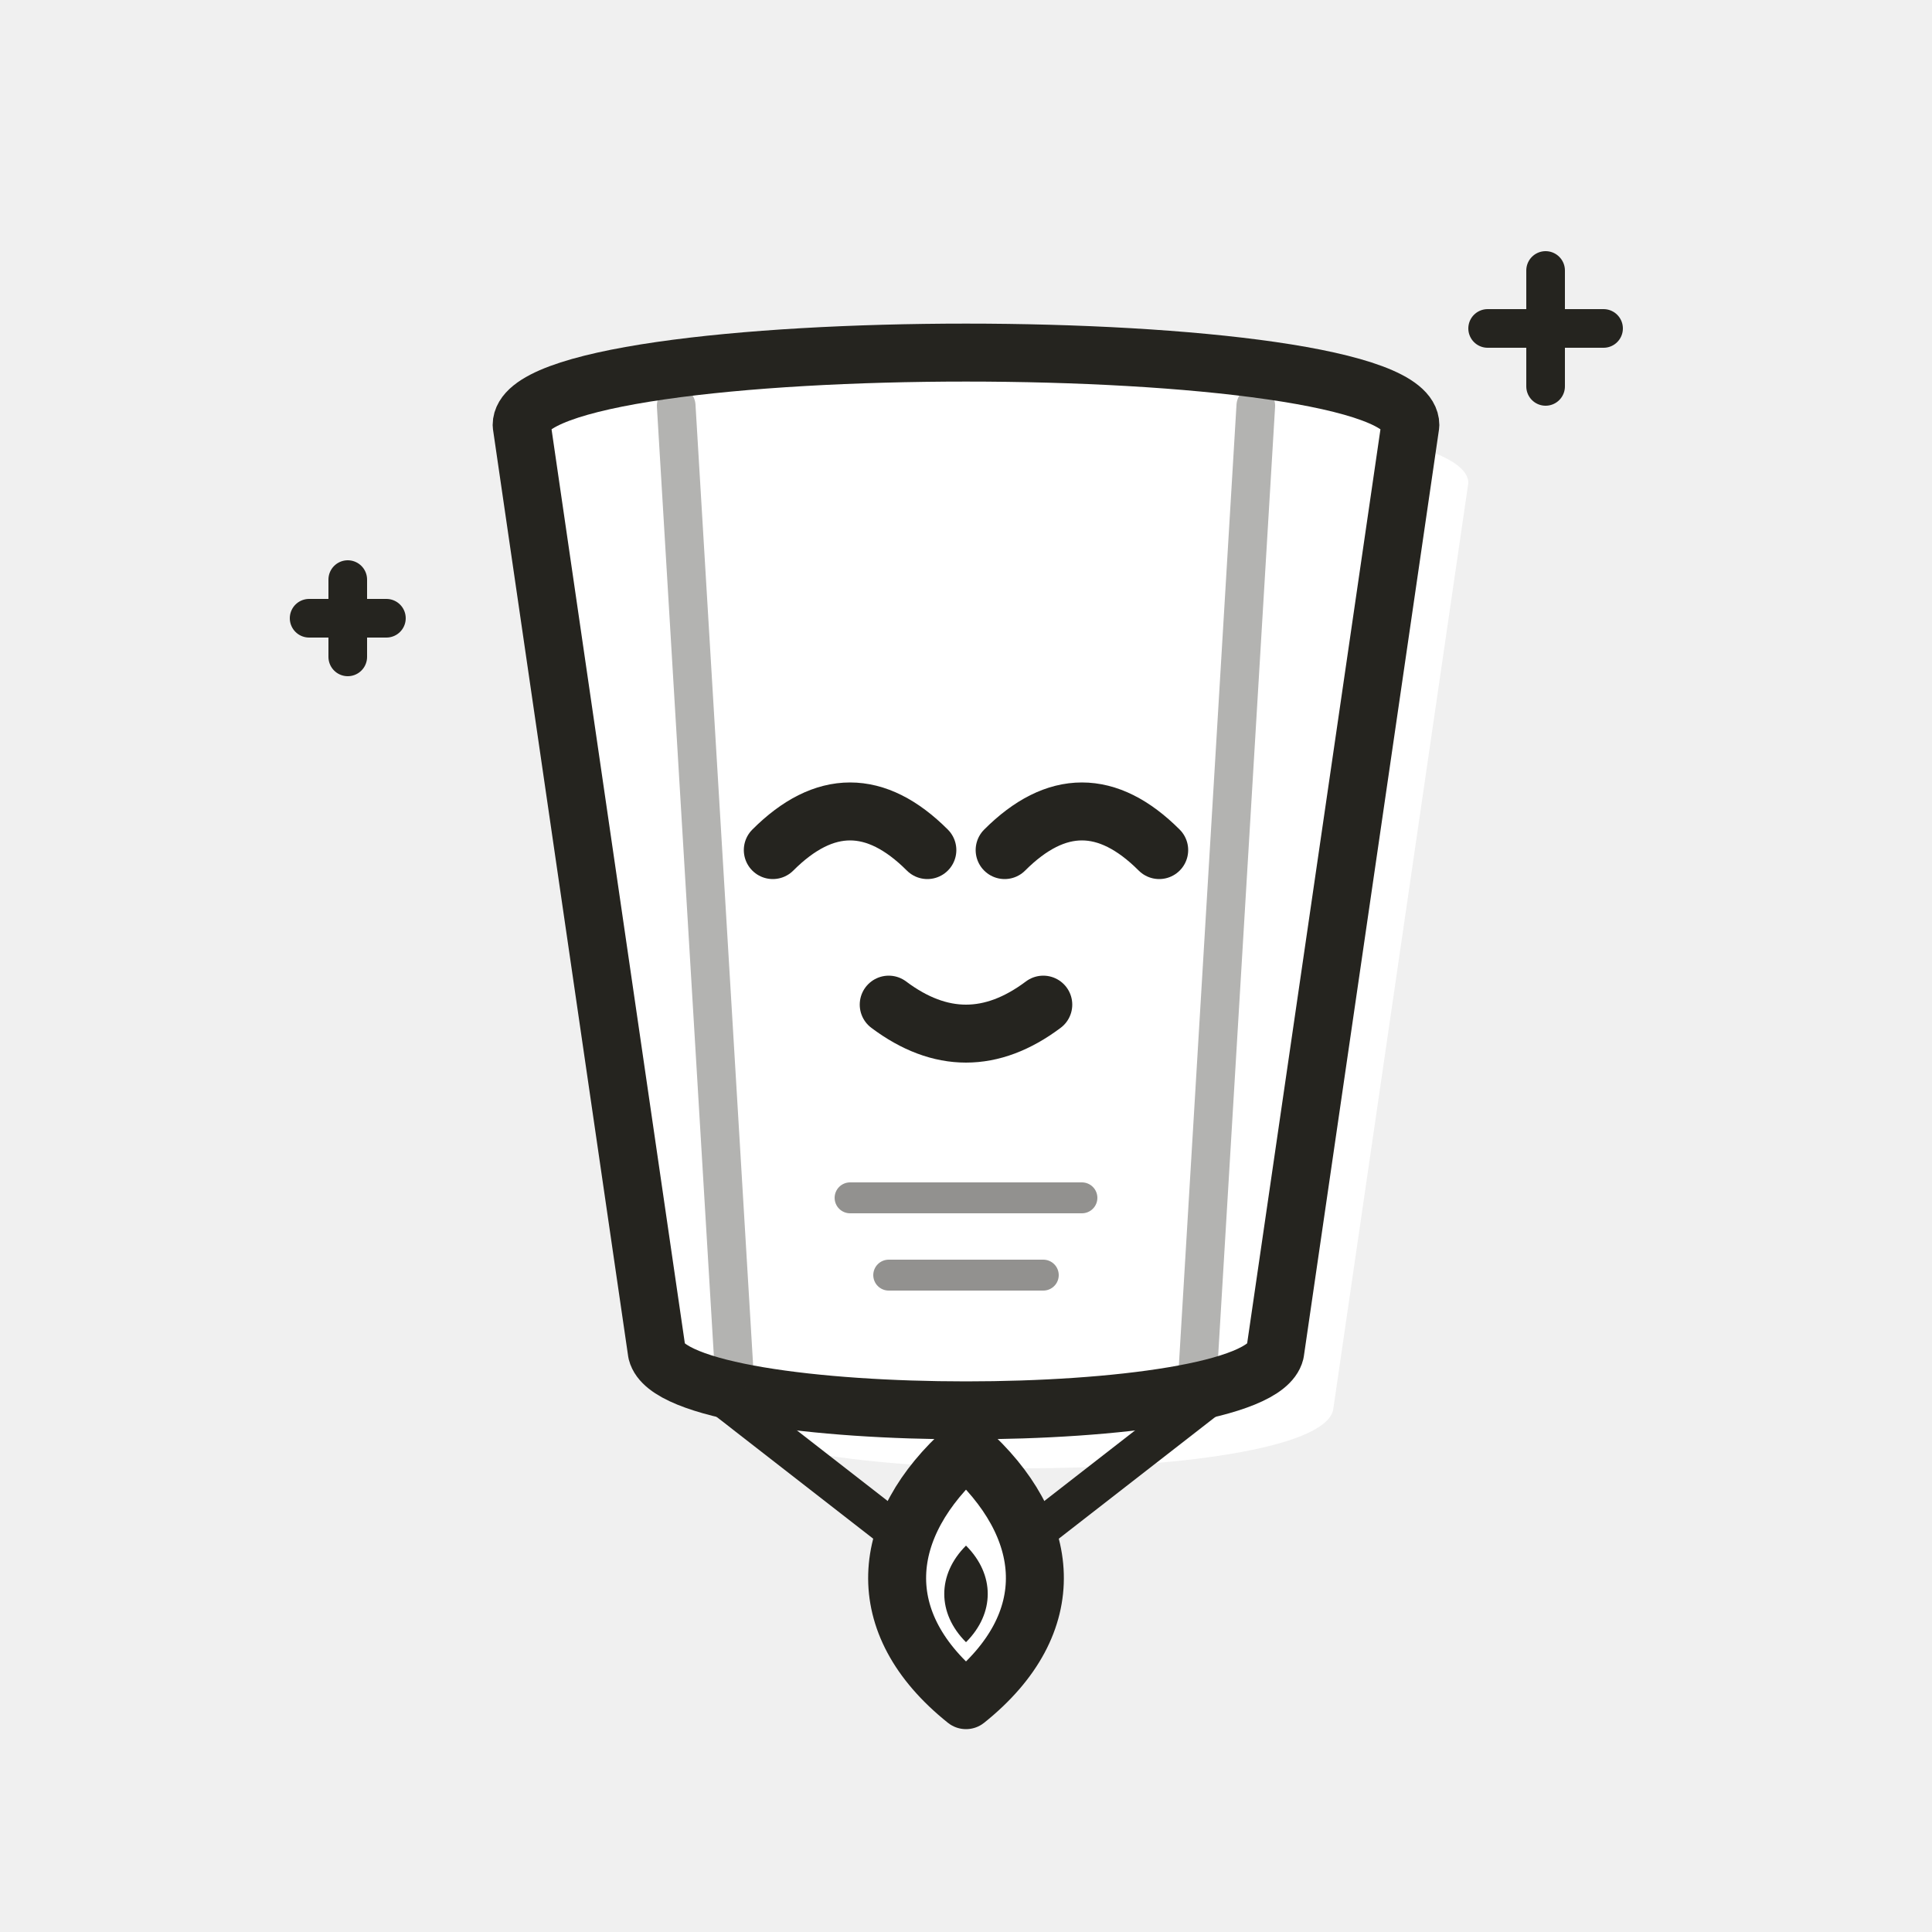
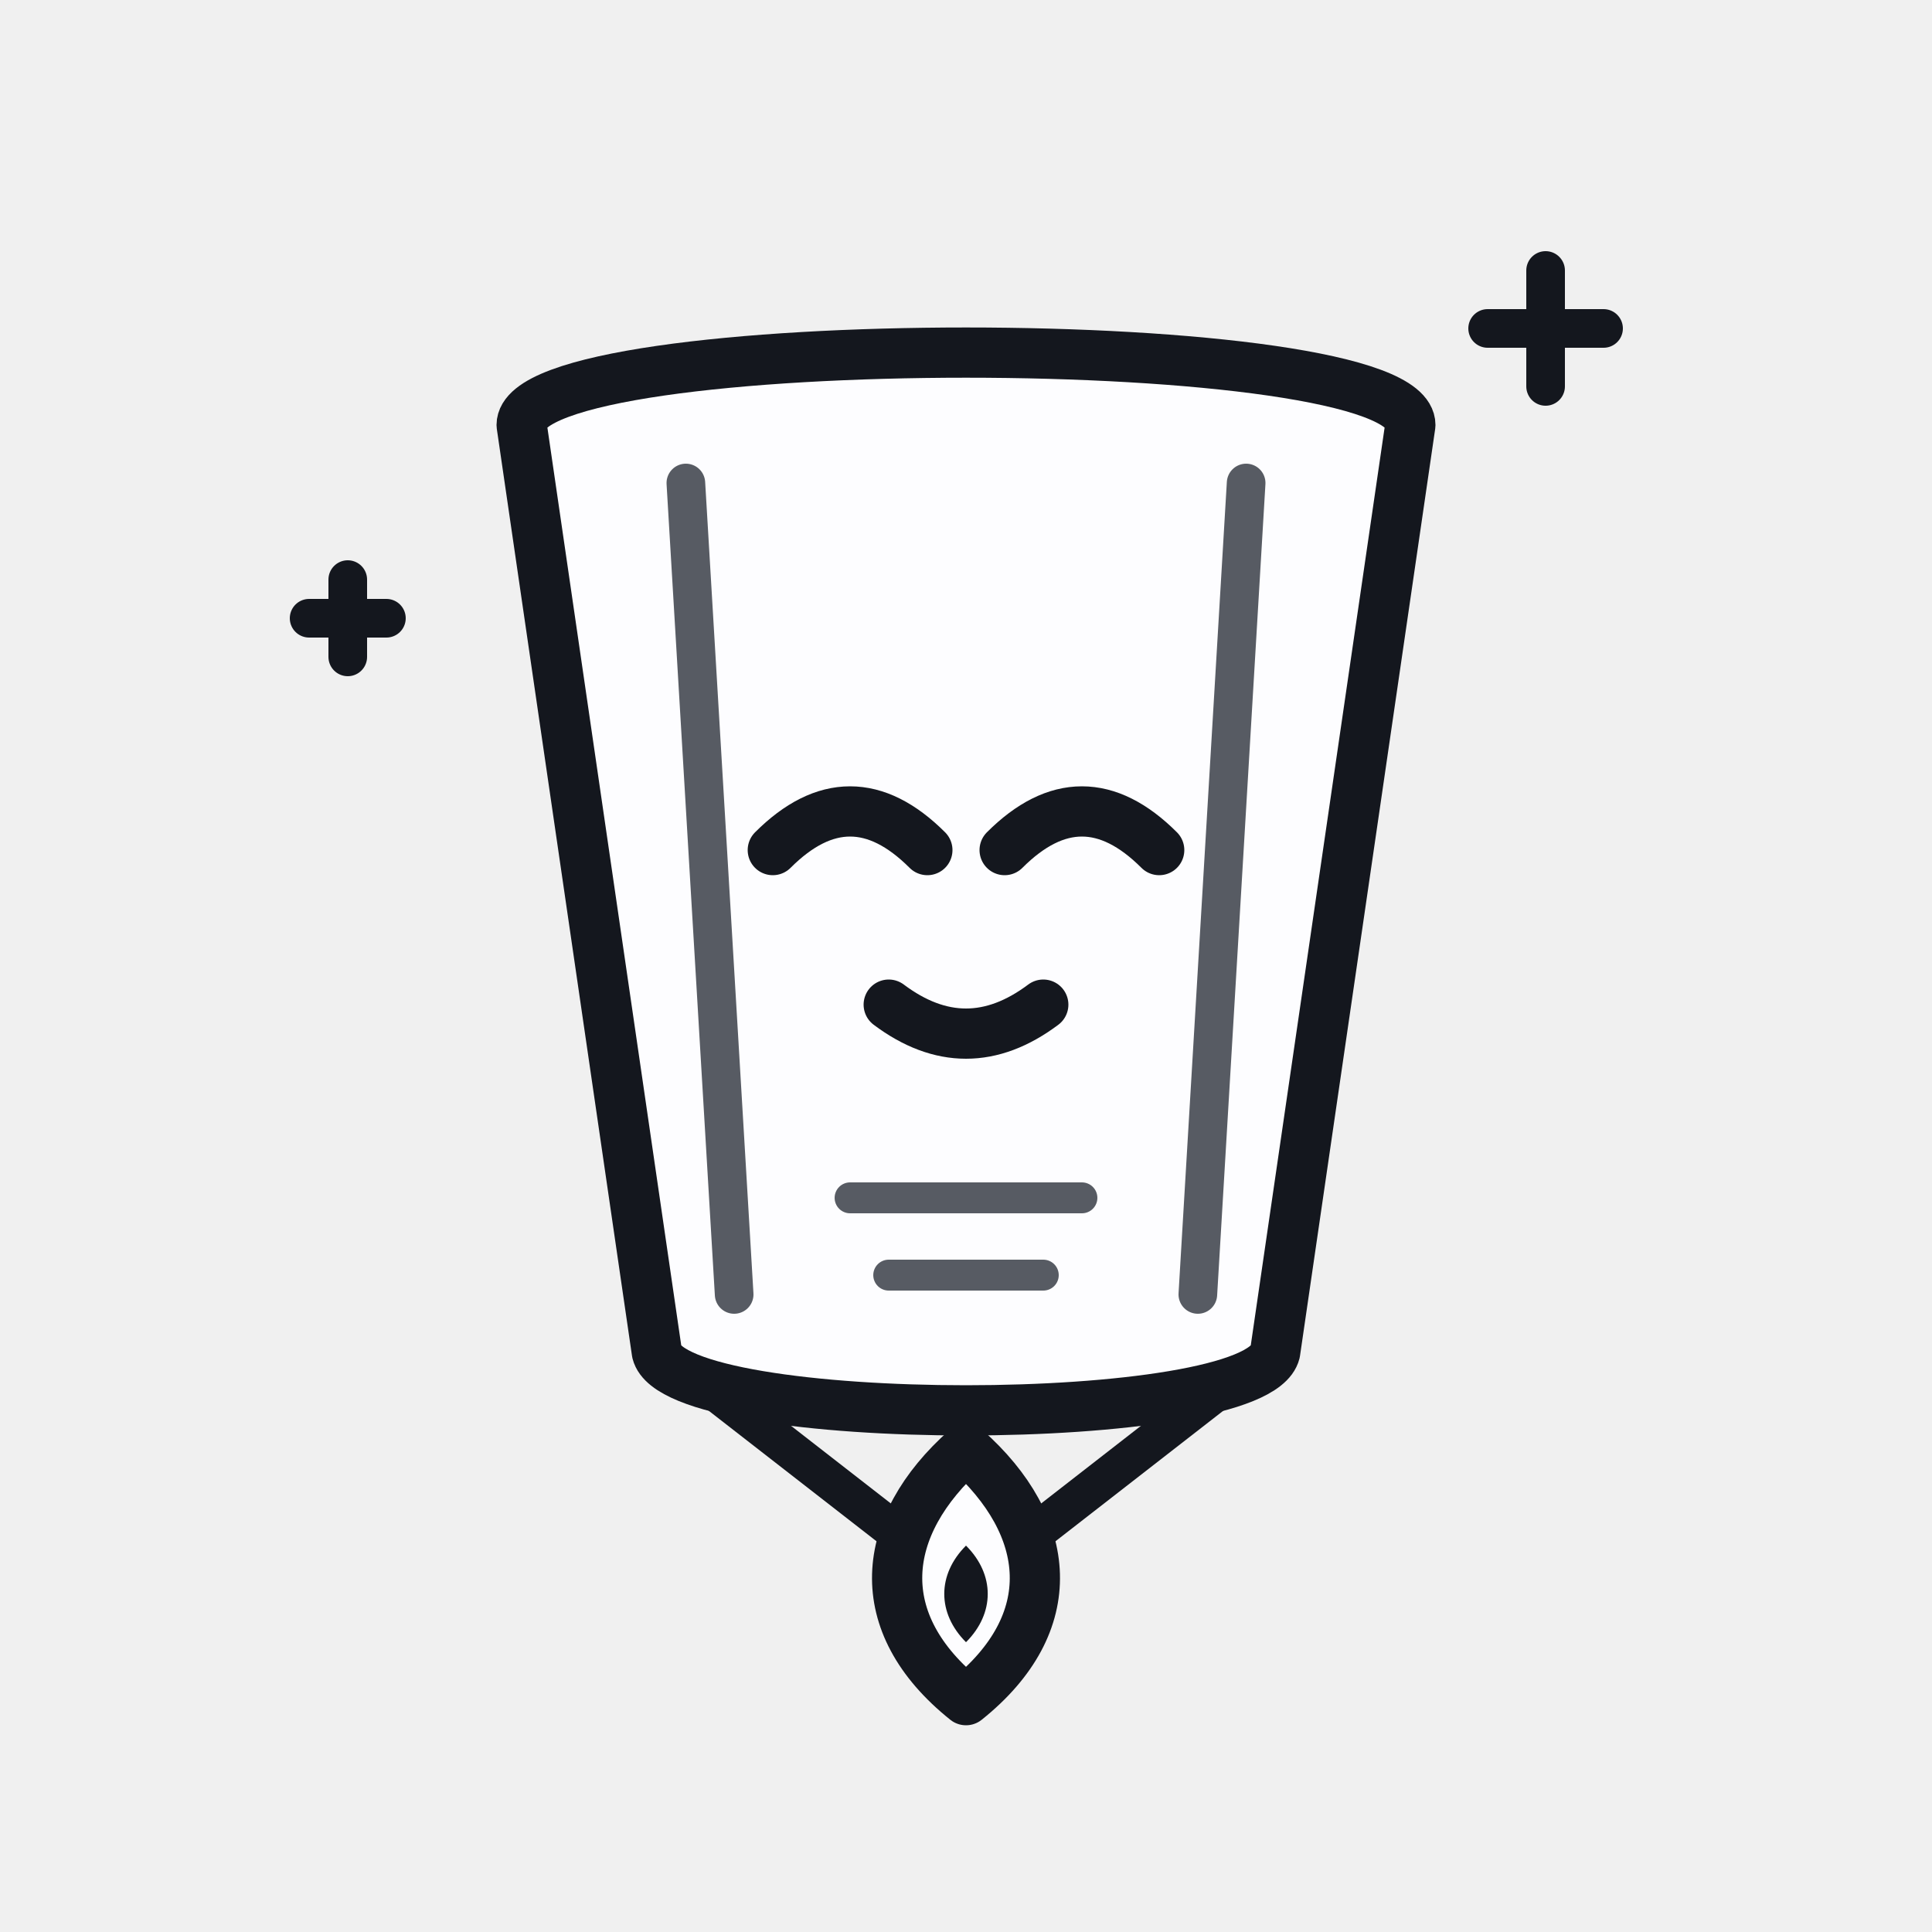
<svg xmlns="http://www.w3.org/2000/svg" viewBox="0 0 100 100">
-   <g stroke="#25241F" stroke-width="3" stroke-linecap="round" stroke-linejoin="round" fill="none">
-     <path transform="translate(3 3)" d="M27 22 C27 17 73 17 73 22 L66 70 C65 74 35 74 34 70 Z" fill="#ffffff" stroke="none" />
+   <g stroke="#14171e" stroke-width="2.6" stroke-linecap="round" stroke-linejoin="round" fill="none">
    <path d="M37 72 L46 79 M63 72 L54 79" stroke-width="2" />
-     <path d="M50 88 C45 84 45.5 79 50 75 C54.5 79 55 84 50 88 Z" fill="#ffffff" stroke="#25241F" />
-     <path d="M50 85 C48.5 83.5 48.5 81.5 50 80 C51.5 81.5 51.5 83.5 50 85 Z" fill="#25241F" stroke="none" />
-     <path d="M27 22 C27 17 73 17 73 22 L66 70 C65 74 35 74 34 70 Z" fill="#ffffff" stroke="#25241F" />
-     <path d="M35 21 L38 71 M65 21 L62 71" stroke="#25241F" stroke-width="2" opacity="0.35" />
-     <path d="M44 62 H56 M46 66 H54" stroke="#25241F" stroke-width="1.6" opacity="0.5" />
-     <path d="M40 44 q4 -4 8 0 M52 44 q4 -4 8 0" stroke="#25241F" />
-     <path d="M46 52 Q50 55 54 52" stroke="#25241F" />
+     <path d="M50 88 C45 84 45.5 79 50 75 C54.5 79 55 84 50 88 Z" fill="#fdfdff" stroke="#14171e" stroke-width="2.6" />
+     <path d="M50 85 C48.5 83.5 48.5 81.5 50 80 C51.5 81.5 51.5 83.5 50 85 Z" fill="#14171e" stroke="none" />
+     <path d="M27 22 C27 17 73 17 73 22 L66 70 C65 74 35 74 34 70 Z" fill="#fdfdff" stroke="#14171e" stroke-width="2.6" />
+     <path d="M35.5 25 L38 67 M64.5 25 L62 67" stroke="#575b63" stroke-width="2" />
+     <path d="M44 62 H56 M46 66 H54" stroke="#575b63" stroke-width="1.6" />
+     <path d="M40 44 q4 -4 8 0 M52 44 q4 -4 8 0" stroke="#14171e" />
+     <path d="M46 52 Q50 55 54 52" stroke="#14171e" />
    <path d="M80 14 V20 M77 17 H83 M18 30 V34 M16 32 H20" stroke-width="2" />
  </g>
</svg>
